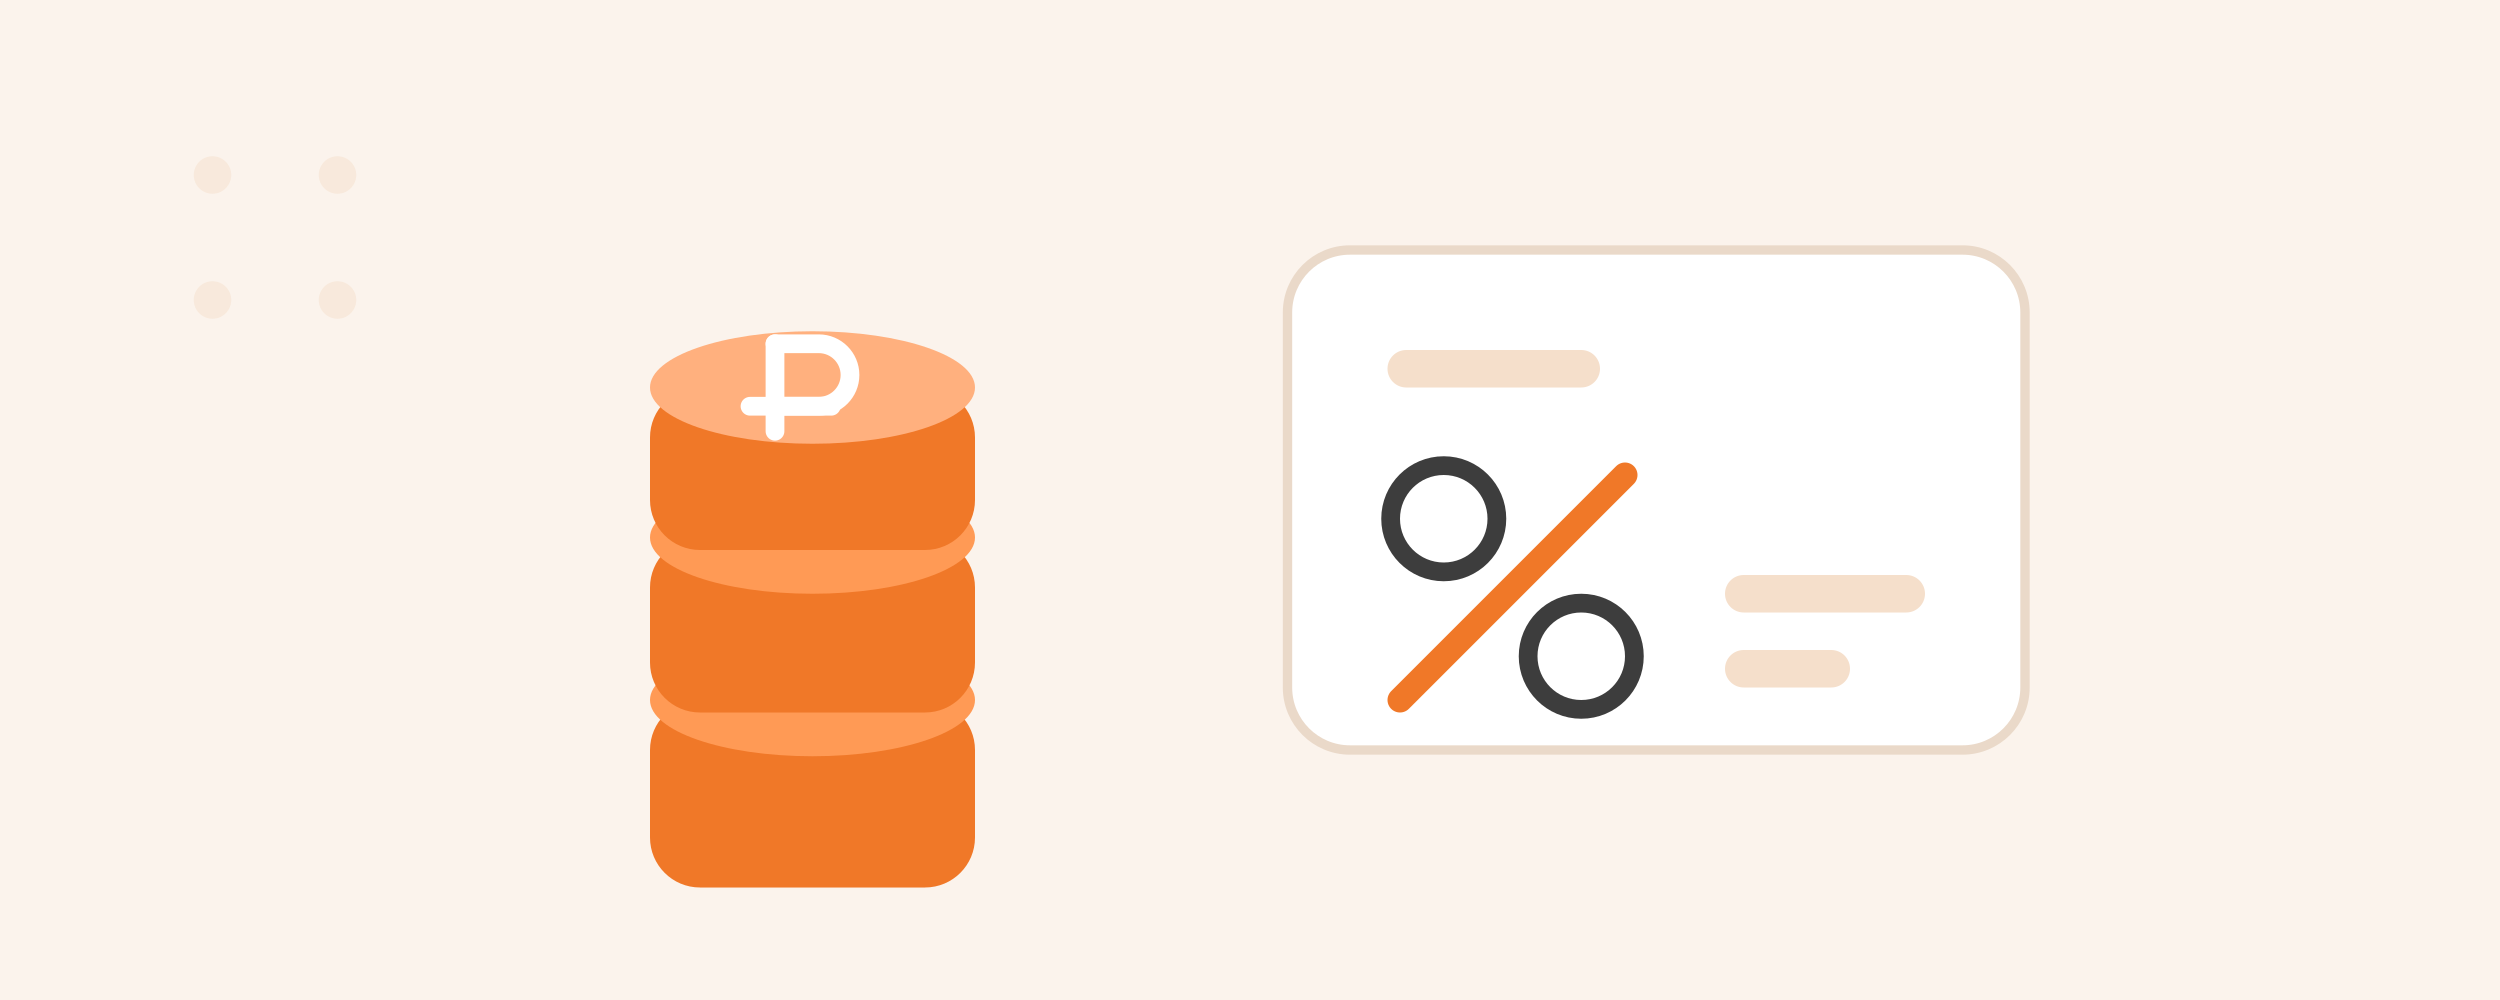
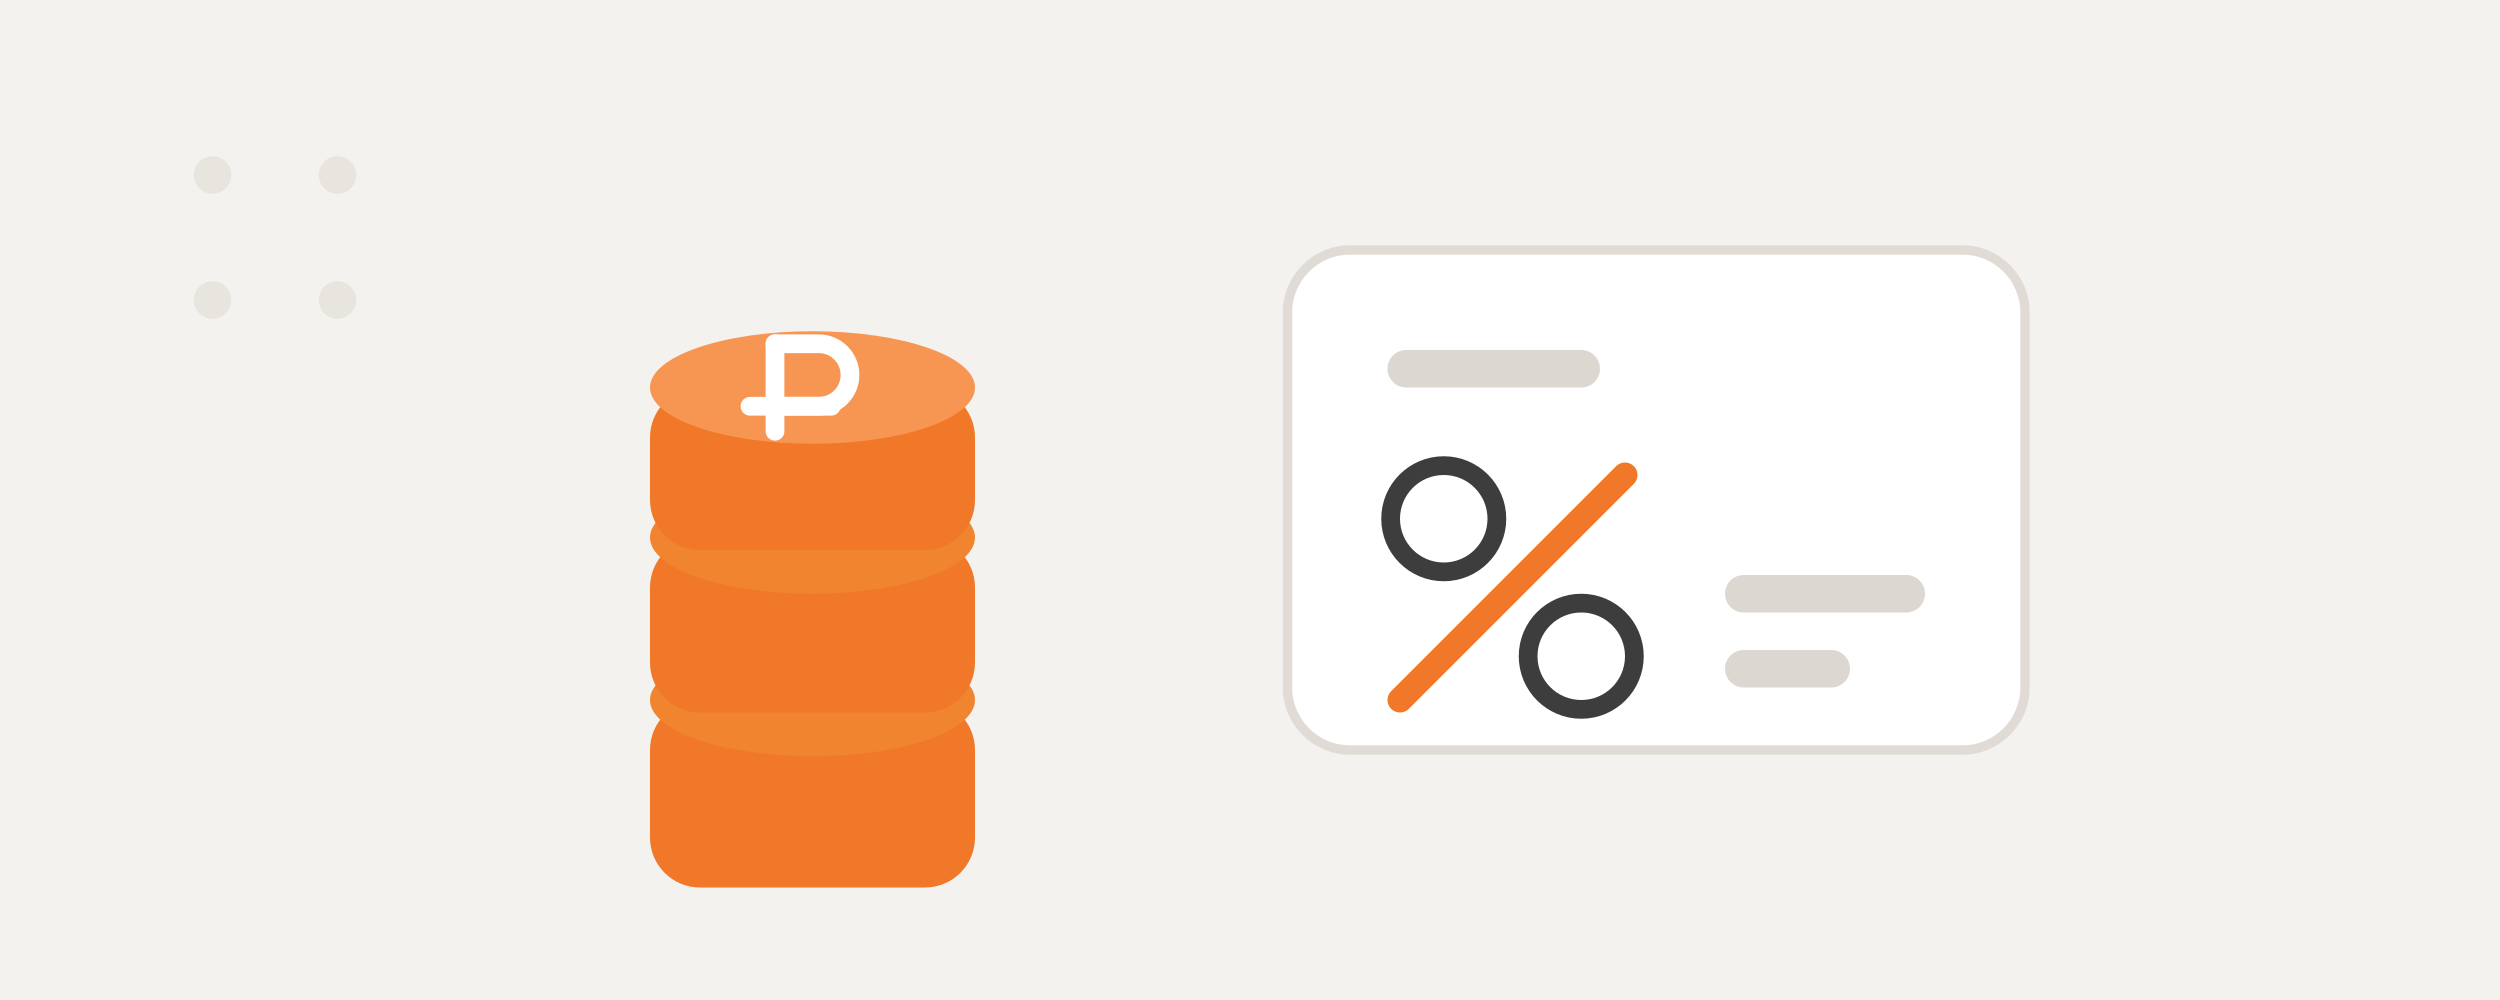
<svg xmlns="http://www.w3.org/2000/svg" viewBox="0 0 400 160" width="400" height="160" role="img" aria-label="Монеты и налоговая ставка">
-   <rect width="400" height="160" fill="#FBF3EC" />
-   <g opacity="0.5" fill="#F5DFCB">
+   <rect width="400" height="160" fill="#F4F2EF" />
+   <g opacity="0.5" fill="#DCD7D0">
    <circle cx="34" cy="28" r="3" />
    <circle cx="54" cy="28" r="3" />
    <circle cx="34" cy="48" r="3" />
    <circle cx="54" cy="48" r="3" />
  </g>
  <g>
    <rect x="104" y="112" width="52" height="30" rx="8" fill="#F07828" />
-     <ellipse cx="130" cy="112" rx="26" ry="9" fill="#FF9A55" />
+     <ellipse cx="130" cy="112" rx="26" ry="9" fill="#F0842F" />
    <rect x="104" y="86" width="52" height="28" rx="8" fill="#F07828" />
-     <ellipse cx="130" cy="86" rx="26" ry="9" fill="#FF9A55" />
+     <ellipse cx="130" cy="86" rx="26" ry="9" fill="#F0842F" />
    <rect x="104" y="62" width="52" height="26" rx="8" fill="#F07828" />
-     <ellipse cx="130" cy="62" rx="26" ry="9" fill="#FFB07E" />
+     <ellipse cx="130" cy="62" rx="26" ry="9" fill="#F79553" />
  </g>
  <g stroke="#fff" stroke-width="3" stroke-linecap="round" fill="none">
    <path d="M124 55v14" />
    <path d="M124 55h7a5 5 0 0 1 0 10h-7" />
    <path d="M120 65h13" />
  </g>
  <g transform="translate(206 40)">
-     <rect width="118" height="80" rx="10" fill="#fff" stroke="#EAD9C9" stroke-width="1.5" />
-     <rect x="16" y="16" width="34" height="6" rx="3" fill="#F5DFCB" />
+     <rect width="118" height="80" rx="10" fill="#fff" stroke="#E0DBD4" stroke-width="1.5" />
+     <rect x="16" y="16" width="34" height="6" rx="3" fill="#DCD7D0" />
    <g transform="translate(16 34)">
      <circle cx="9" cy="9" r="8.5" fill="none" stroke="#3D3D3D" stroke-width="3" />
      <circle cx="31" cy="31" r="8.5" fill="none" stroke="#3D3D3D" stroke-width="3" />
      <path d="M2 38 38 2" stroke="#F07828" stroke-width="4" stroke-linecap="round" />
    </g>
-     <rect x="70" y="52" width="32" height="6" rx="3" fill="#F5DFCB" />
-     <rect x="70" y="64" width="20" height="6" rx="3" fill="#F5DFCB" />
+     <rect x="70" y="52" width="32" height="6" rx="3" fill="#DCD7D0" />
+     <rect x="70" y="64" width="20" height="6" rx="3" fill="#DCD7D0" />
  </g>
</svg>
